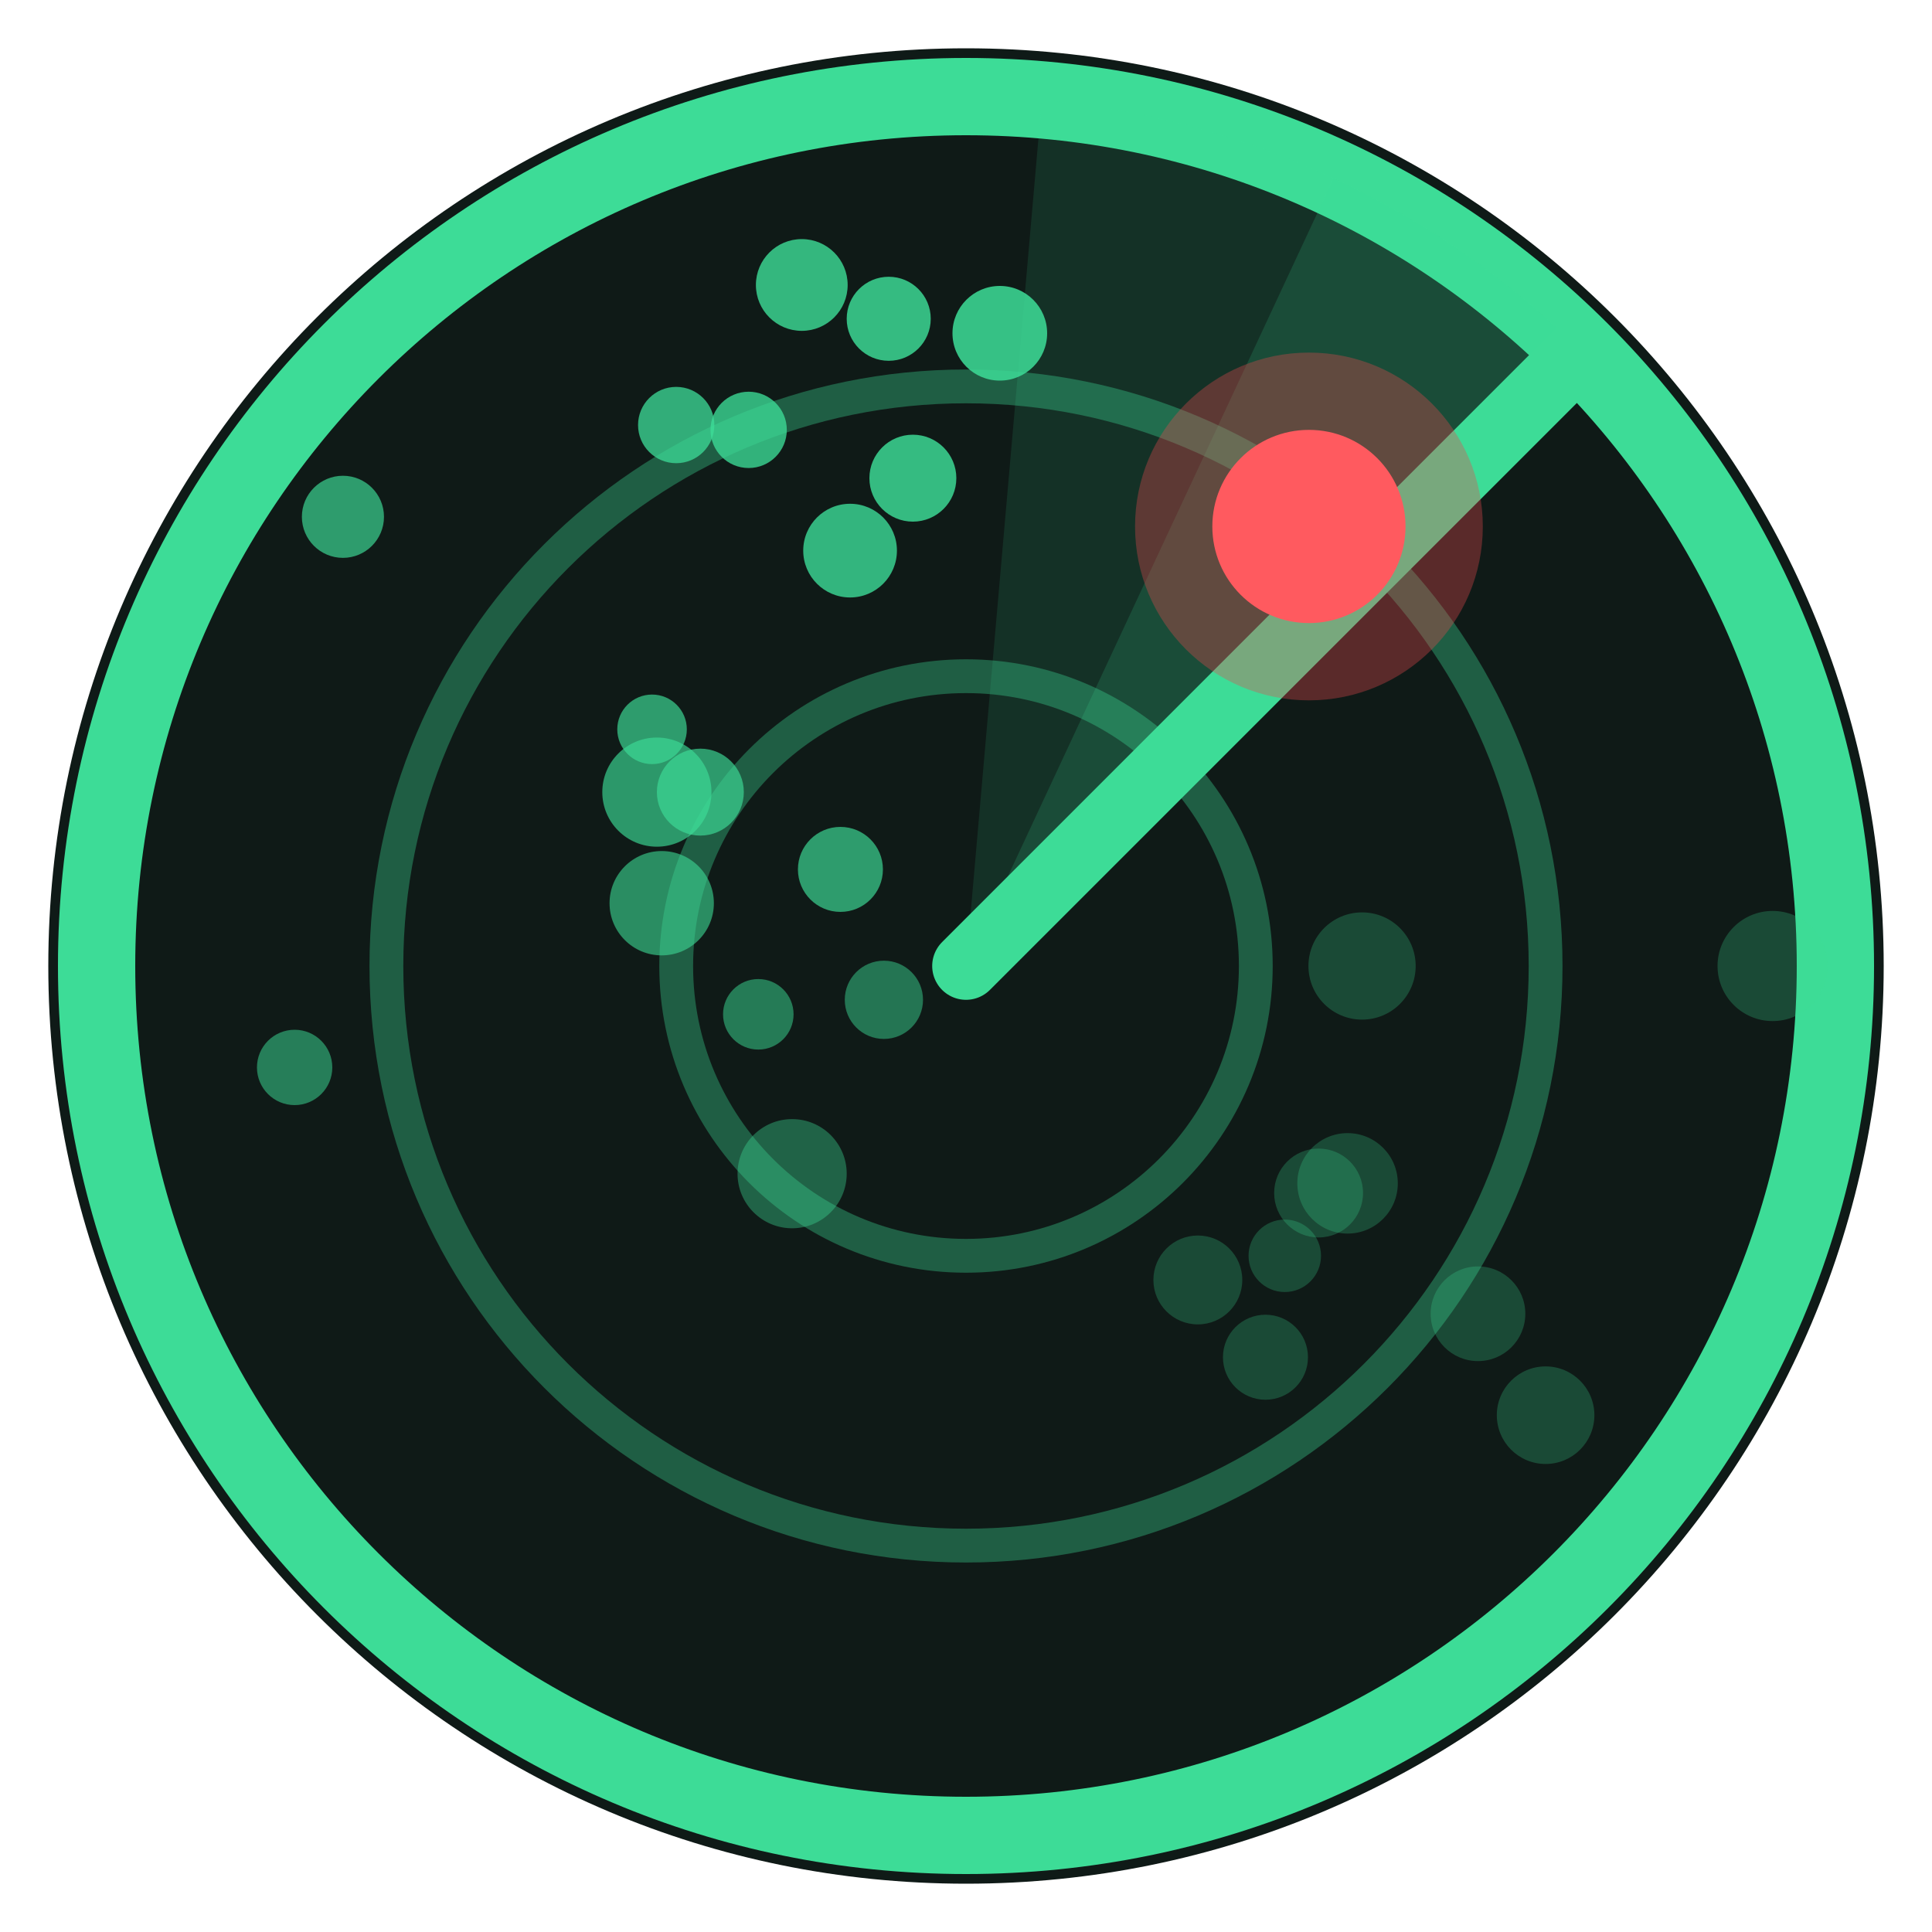
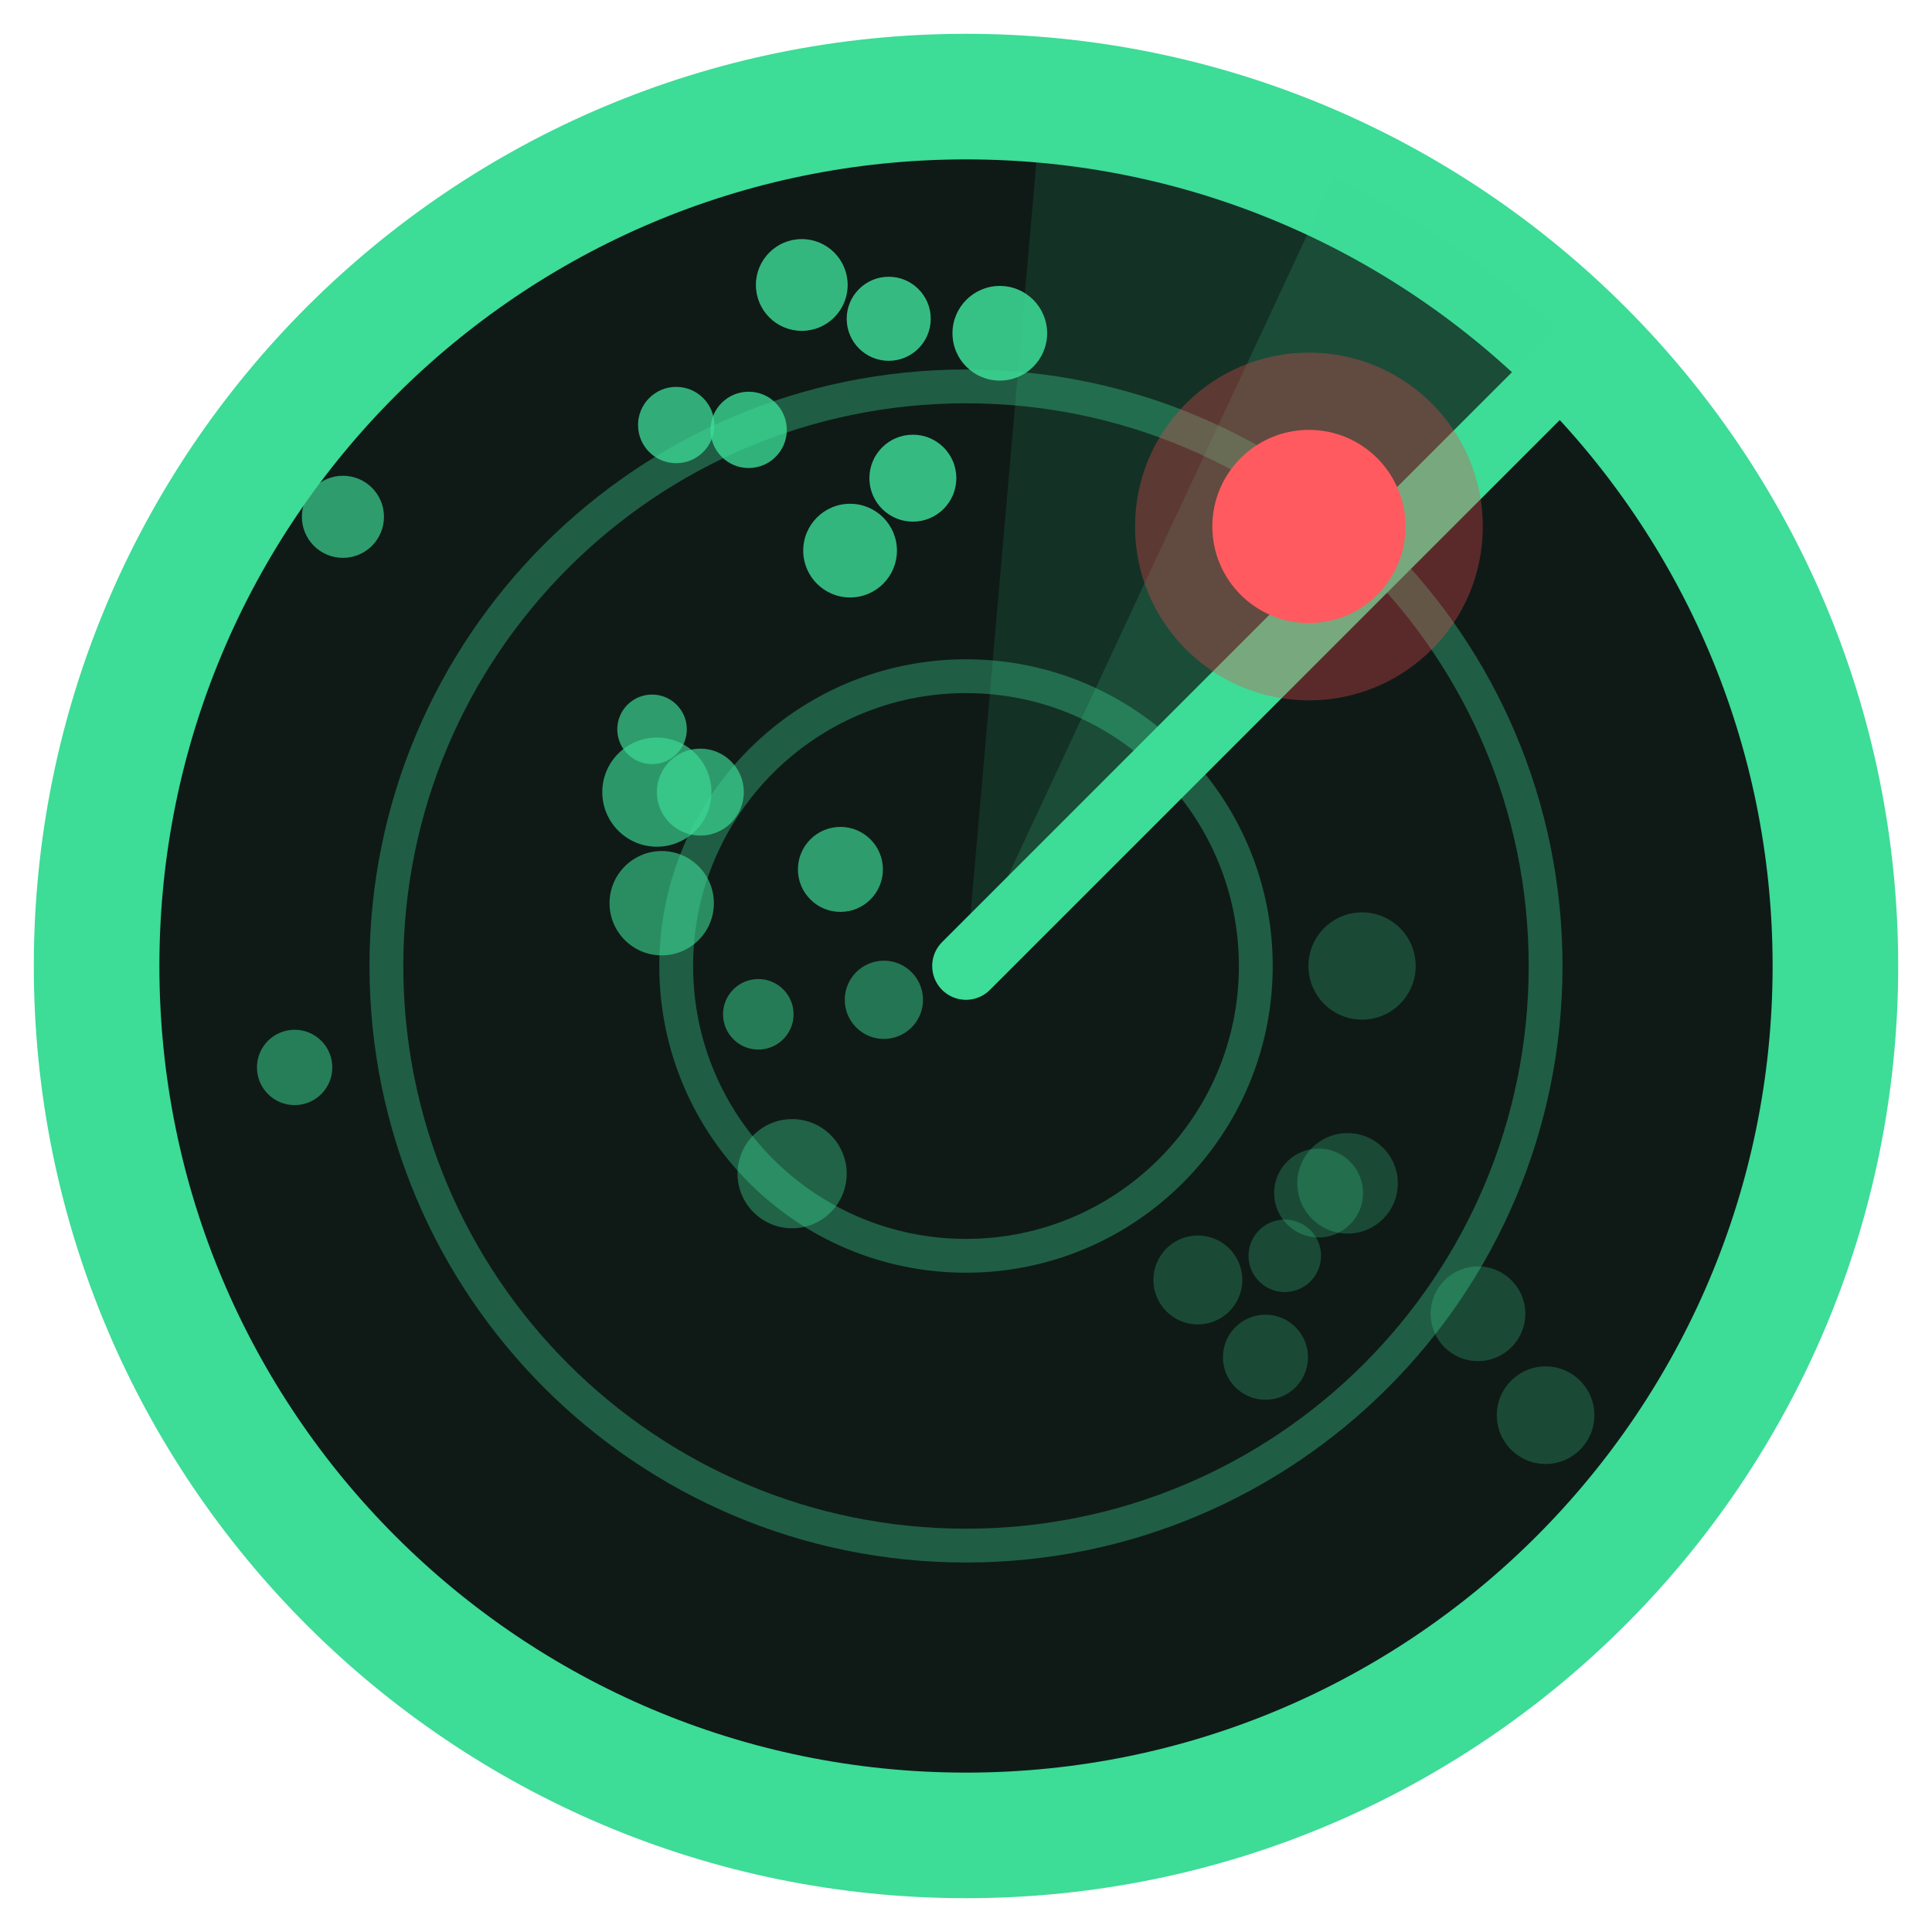
<svg xmlns="http://www.w3.org/2000/svg" width="40" height="40" viewBox="0 0 40 40">
-   <circle cx="20" cy="20" r="19" fill="#0F1A17" />
+   <circle cx="20" cy="20" r="18" fill="#0F1A17" stroke="#3DDC97" stroke-width="2.6" />
  <g fill="none" stroke="#3DDC97">
-     <circle cx="20" cy="20" r="18" stroke-width="1.6" />
    <circle cx="20" cy="20" r="12" stroke-width="0.7" stroke-opacity="0.35" />
    <circle cx="20" cy="20" r="6" stroke-width="0.7" stroke-opacity="0.35" />
  </g>
  <g fill="#3DDC97">
    <path d="M20 20 L32.73 7.27 A18 18 0 0 0 27.61 3.69 Z" fill-opacity="0.26" />
    <path d="M20 20 L27.61 3.69 A18 18 0 0 0 21.57 2.07 Z" fill-opacity="0.12" />
  </g>
  <g fill="#3DDC97">
    <circle cx="14.0" cy="8.8" r="0.79" fill-opacity="0.76" />
    <circle cx="6.1" cy="22.1" r="0.78" fill-opacity="0.52" />
    <circle cx="32.0" cy="29.3" r="1.01" fill-opacity="0.25" />
    <circle cx="20.7" cy="6.9" r="0.98" fill-opacity="0.86" />
    <circle cx="13.5" cy="15.1" r="0.72" fill-opacity="0.67" />
    <circle cx="7.1" cy="10.7" r="0.85" fill-opacity="0.67" />
    <circle cx="24.8" cy="26.5" r="0.92" fill-opacity="0.25" />
    <circle cx="16.6" cy="5.9" r="0.95" fill-opacity="0.81" />
    <circle cx="27.9" cy="24.5" r="1.04" fill-opacity="0.25" />
    <circle cx="17.4" cy="18.0" r="0.88" fill-opacity="0.67" />
    <circle cx="28.2" cy="20.0" r="1.11" fill-opacity="0.25" />
    <circle cx="15.5" cy="8.9" r="0.79" fill-opacity="0.78" />
    <circle cx="16.4" cy="24.3" r="1.13" fill-opacity="0.38" />
    <circle cx="26.6" cy="26.0" r="0.75" fill-opacity="0.25" />
    <circle cx="18.9" cy="9.9" r="0.90" fill-opacity="0.83" />
    <circle cx="26.2" cy="28.1" r="0.88" fill-opacity="0.25" />
-     <circle cx="36.7" cy="20.0" r="1.14" fill-opacity="0.25" />
    <circle cx="13.7" cy="18.7" r="1.08" fill-opacity="0.59" />
    <circle cx="14.5" cy="16.4" r="0.90" fill-opacity="0.66" />
    <circle cx="15.7" cy="21.0" r="0.73" fill-opacity="0.50" />
    <circle cx="30.6" cy="27.2" r="0.98" fill-opacity="0.25" />
    <circle cx="18.4" cy="6.6" r="0.87" fill-opacity="0.83" />
    <circle cx="18.3" cy="20.7" r="0.81" fill-opacity="0.47" />
    <circle cx="27.3" cy="24.7" r="0.92" fill-opacity="0.25" />
    <circle cx="13.6" cy="16.4" r="1.13" fill-opacity="0.65" />
    <circle cx="17.6" cy="11.4" r="0.97" fill-opacity="0.80" />
  </g>
  <path d="M20 20 L32.73 7.27" stroke="#3DDC97" stroke-width="1.4" stroke-linecap="round" />
  <circle cx="27.1" cy="10.9" r="3.6" fill="#E5484D" fill-opacity="0.35" />
  <circle cx="27.1" cy="10.9" r="2" fill="#FF5A5F" />
</svg>
